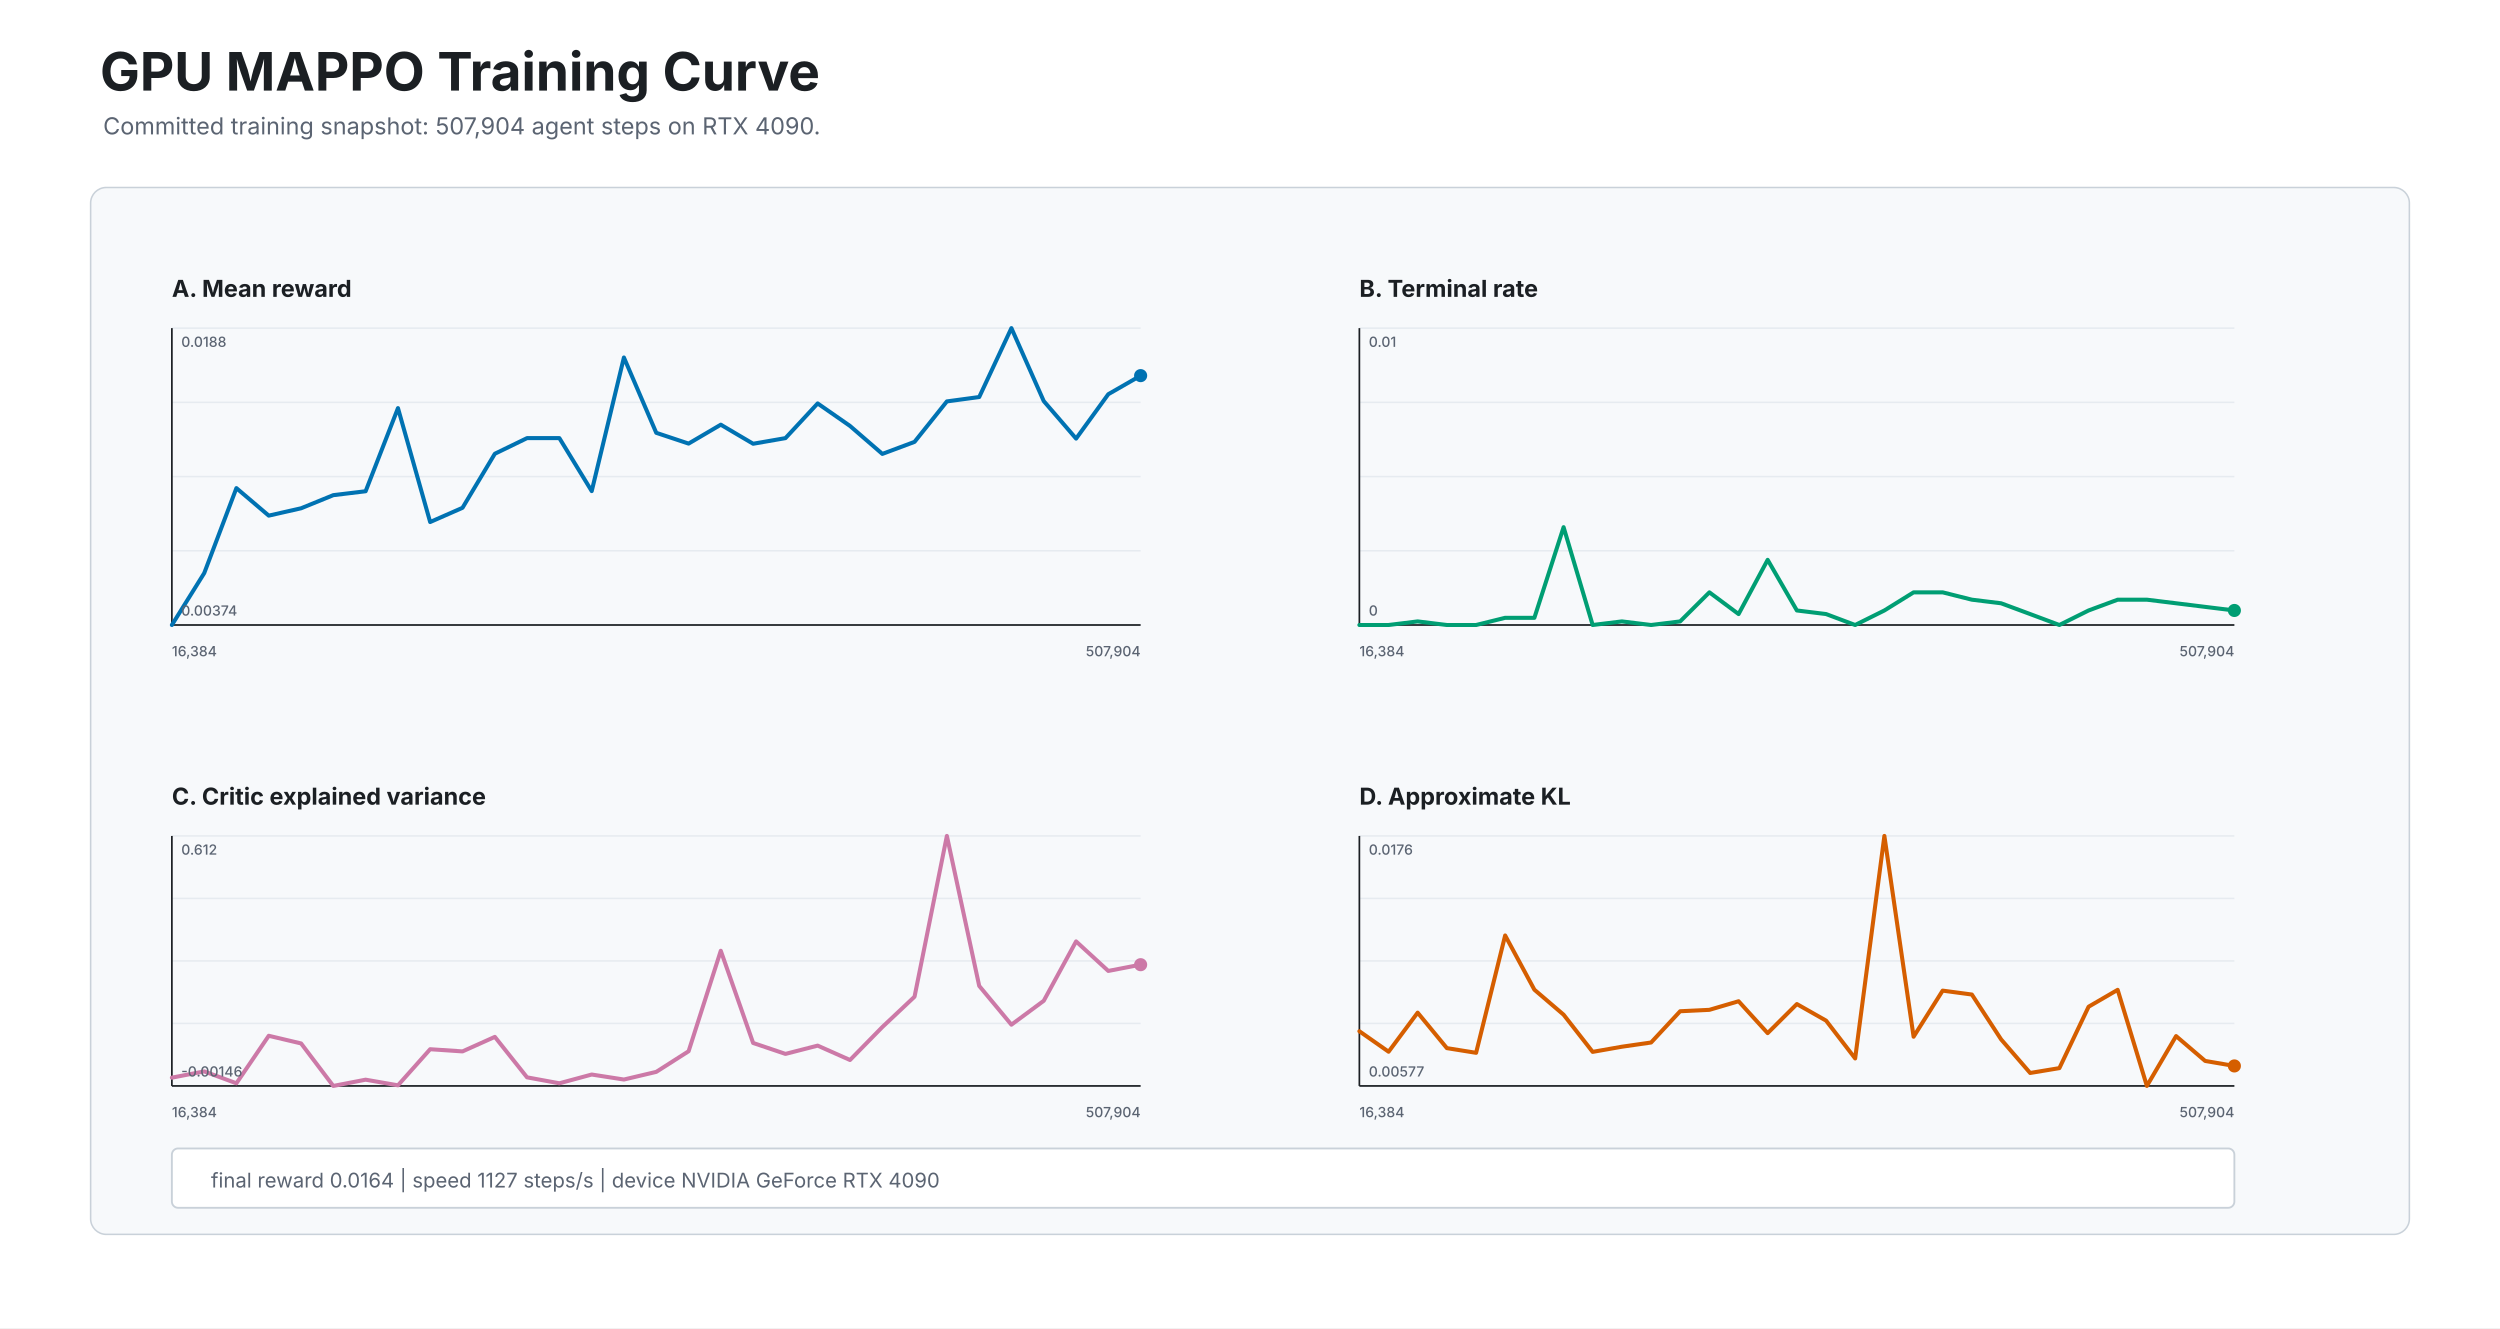
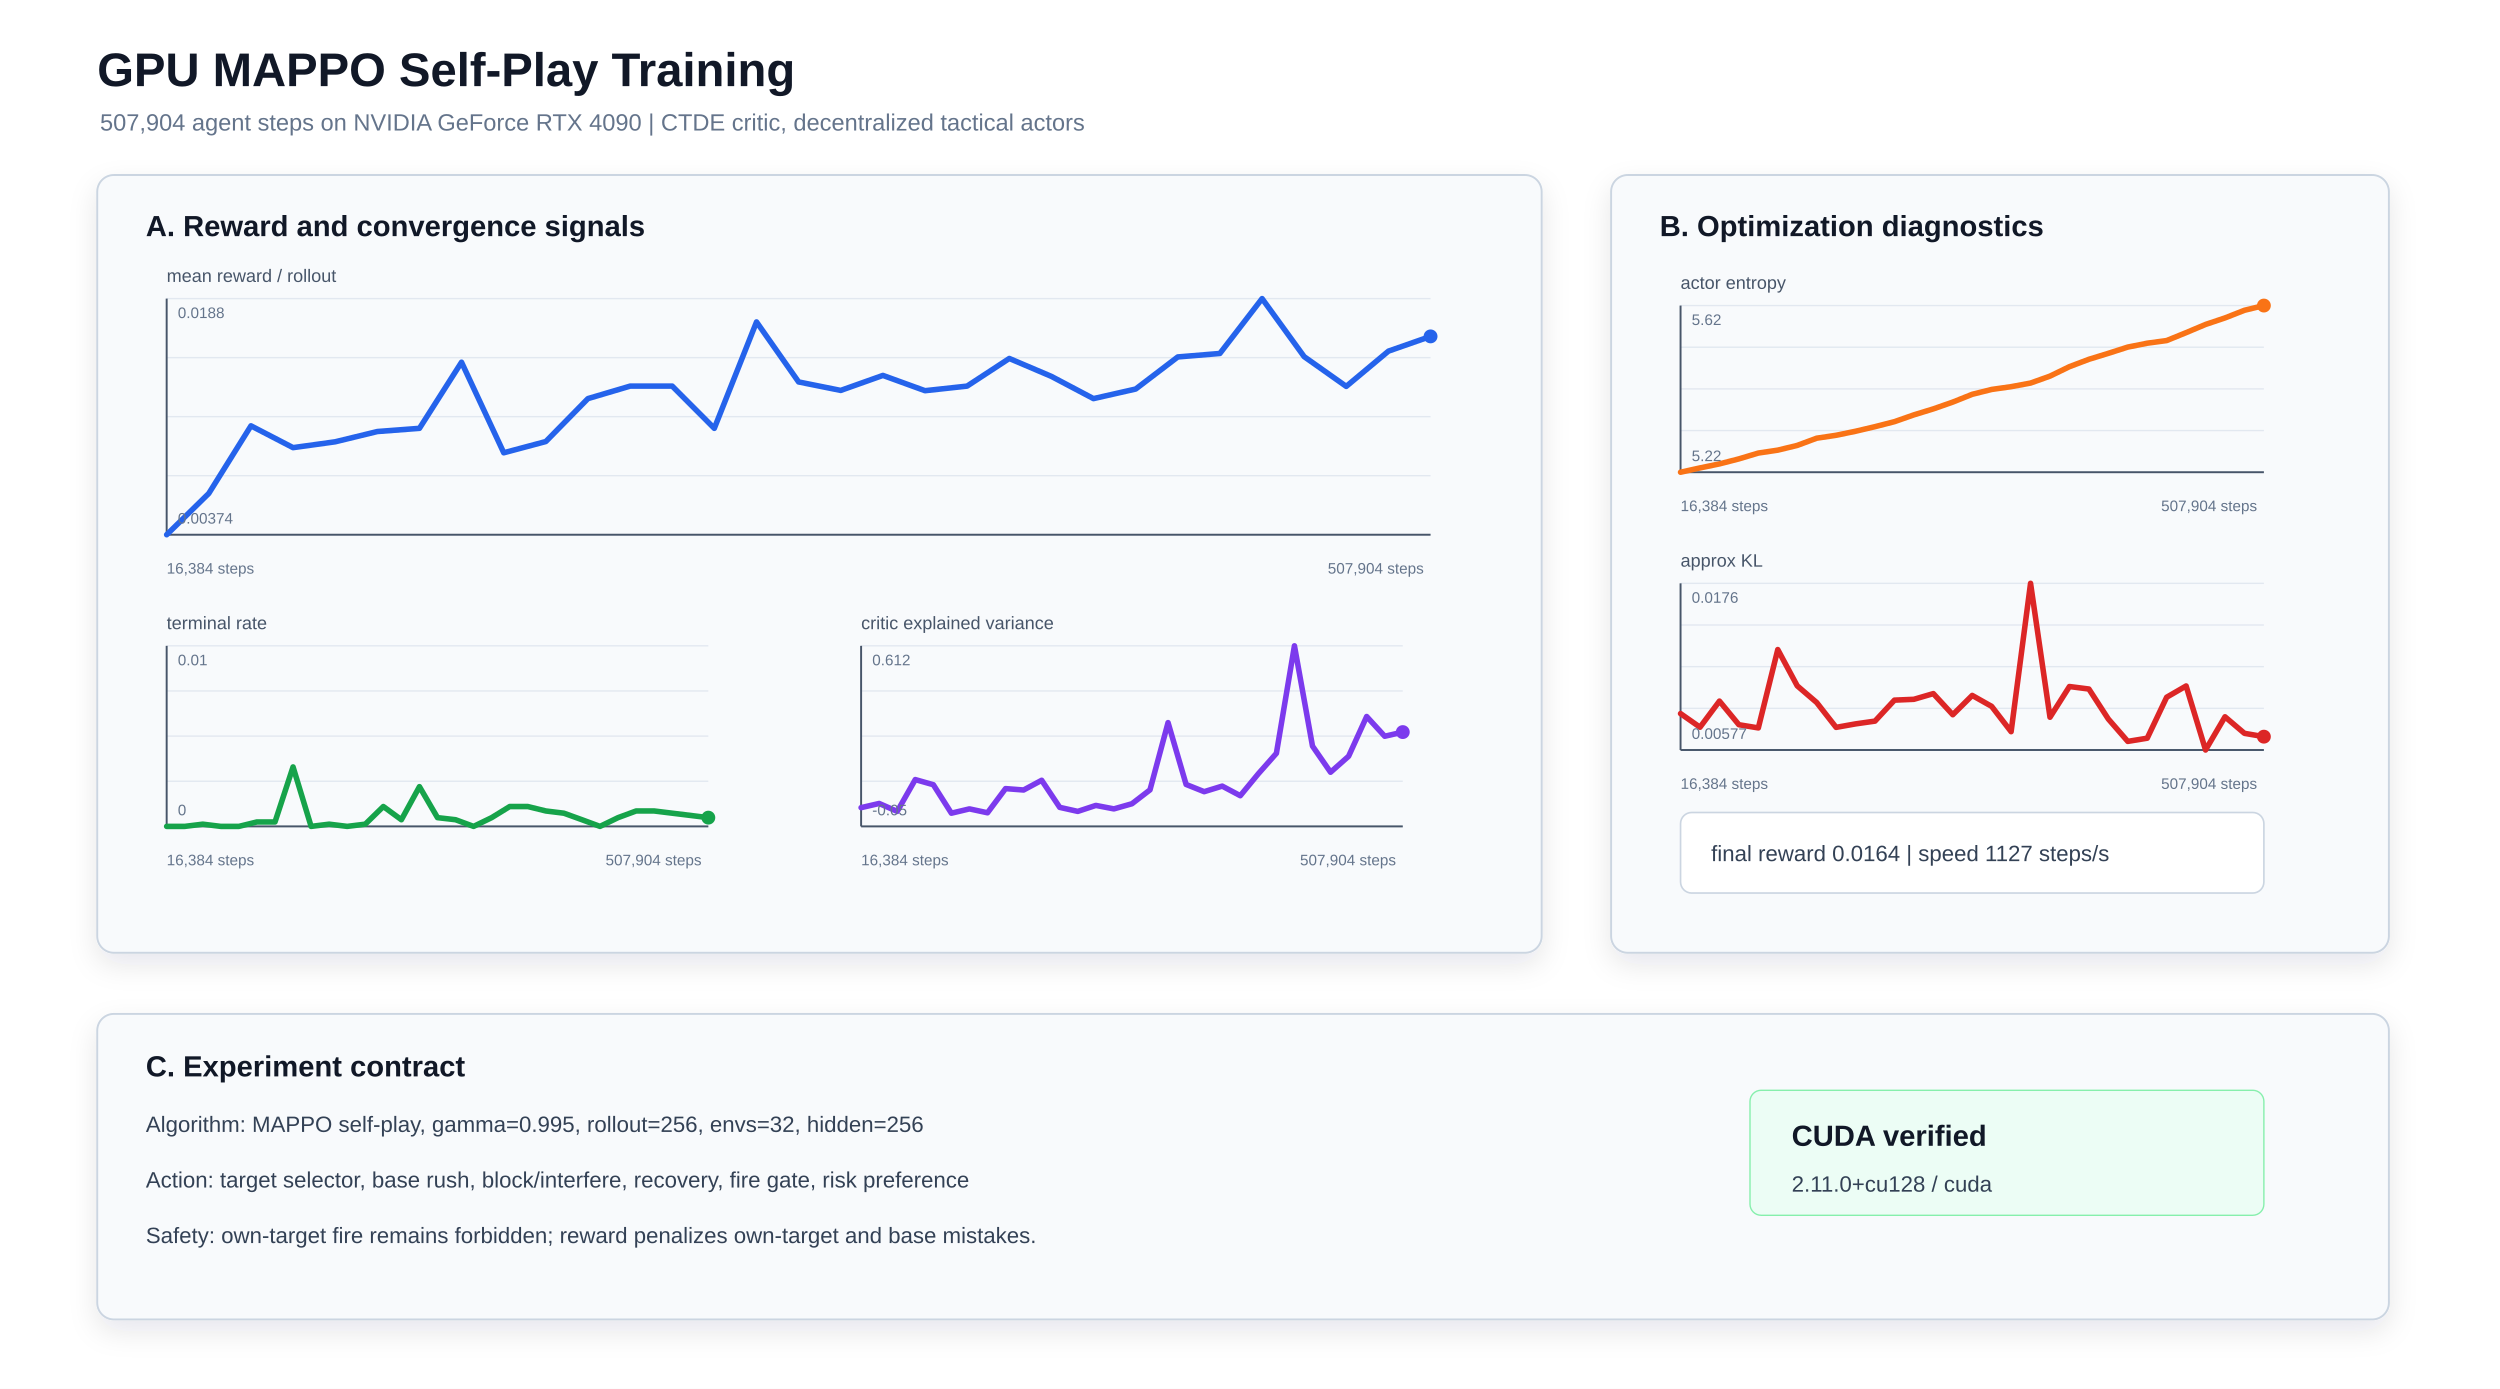
- <svg xmlns="http://www.w3.org/2000/svg" width="1600" height="850" viewBox="0 0 1600 850">
+ <svg xmlns="http://www.w3.org/2000/svg" width="1800" height="1000" viewBox="0 0 1800 1000">
  <defs>
-     <marker id="arrowGray" markerWidth="9" markerHeight="9" refX="8" refY="4.5" orient="auto">
-       <path d="M0 0 L9 4.5 L0 9 Z" fill="#7A869A" />
+     <marker id="arrow" markerWidth="10" markerHeight="10" refX="7" refY="3" orient="auto" markerUnits="strokeWidth">
+       <path d="M0,0 L0,6 L8,3 z" fill="#111827" />
    </marker>
-     <marker id="arrowBlue" markerWidth="9" markerHeight="9" refX="8" refY="4.5" orient="auto">
-       <path d="M0 0 L9 4.5 L0 9 Z" fill="#0072B2" />
-     </marker>
-     <marker id="arrowGreen" markerWidth="9" markerHeight="9" refX="8" refY="4.5" orient="auto">
-       <path d="M0 0 L9 4.5 L0 9 Z" fill="#009E73" />
-     </marker>
+     <filter id="softShadow" x="-20%" y="-20%" width="140%" height="140%">
+       <feDropShadow dx="0" dy="8" stdDeviation="10" flood-color="#0F172A" flood-opacity="0.10" />
+     </filter>
    <style>
-       text{font-family:Inter,Arial,Helvetica,sans-serif}
-       .title{font-size:34px;font-weight:700;fill:#1B1F23}
-       .subtitle{font-size:15px;font-weight:400;fill:#5B6472}
-       .label{font-size:15px;font-weight:650;fill:#1B1F23}
-       .body{font-size:13px;font-weight:400;fill:#5B6472}
-       .small{font-size:11px;font-weight:400;fill:#5B6472}
-       .tiny{font-size:9px;font-weight:500;fill:#5B6472}
-       .panel{fill:#fff;stroke:#C9D1D9;stroke-width:1.2}
-       .soft{fill:#F7F9FB;stroke:#C9D1D9;stroke-width:1}
-       .grid{stroke:#E6EBF0;stroke-width:1}
-       .axis{stroke:#1B1F23;stroke-width:1.1}
-       .wire{fill:none;stroke:#7A869A;stroke-width:1.8;marker-end:url(#arrowGray)}
-       .wireBlue{fill:none;stroke:#0072B2;stroke-width:2;marker-end:url(#arrowBlue)}
-       .wireGreen{fill:none;stroke:#009E73;stroke-width:2;marker-end:url(#arrowGreen)}
+       .title{font:700 34px Arial,Inter,sans-serif;fill:#111827}
+       .subtitle{font:400 17px Arial,Inter,sans-serif;fill:#64748B}
+       .h{font:700 21px Arial,Inter,sans-serif;fill:#111827}
+       .txt{font:400 16px Arial,Inter,sans-serif;fill:#334155}
+       .small{font:400 13px Arial,Inter,sans-serif;fill:#475569}
+       .tiny{font:400 11px Arial,Inter,sans-serif;fill:#64748B}
+       .panel{fill:#F8FAFC;stroke:#CBD5E1;stroke-width:1.4;rx:12;filter:url(#softShadow)}
+       .card{fill:#FFFFFF;stroke:#CBD5E1;stroke-width:1.2;rx:8}
+       .grid{stroke:#E2E8F0;stroke-width:1}
+       .axis{stroke:#475569;stroke-width:1.4}
      .dash{stroke-dasharray:6 6}
    </style>
  </defs>
-   <rect width="1600" height="850" fill="#FFFFFF" />
-   <text class="title" x="64" y="58">GPU MAPPO Training Curve</text>
-   <text class="subtitle" x="66" y="86">Committed training snapshot: 507,904 agent steps on RTX 4090.</text>
-   <rect class="soft" x="58.0" y="120.0" width="1484.0" height="670.0" rx="10.0" />
-   <text class="label" x="110.0" y="190.0" text-anchor="start">A. Mean reward</text>
-   <line class="grid" x1="110.0" y1="210.0" x2="730.0" y2="210.0" />
-   <line class="grid" x1="110.0" y1="257.5" x2="730.0" y2="257.5" />
-   <line class="grid" x1="110.0" y1="305.0" x2="730.0" y2="305.0" />
-   <line class="grid" x1="110.0" y1="352.5" x2="730.0" y2="352.5" />
-   <line class="grid" x1="110.0" y1="400.0" x2="730.0" y2="400.0" />
-   <line class="axis" x1="110.0" y1="400.0" x2="730.0" y2="400.0" />
-   <line class="axis" x1="110.0" y1="210.0" x2="110.0" y2="400.0" />
-   <polyline fill="none" stroke="#0072B2" stroke-width="2.6" stroke-linecap="round" stroke-linejoin="round" points="110.0,400.0 130.7,366.8 151.3,312.4 172.0,330.0 192.7,325.3 213.3,316.9 234.0,314.4 254.7,261.2 275.3,334.1 296.0,325.0 316.7,290.4 337.3,280.4 358.0,280.4 378.7,314.3 399.3,228.8 420.0,277.0 440.7,283.9 461.3,271.8 482.0,284.0 502.7,280.4 523.3,258.2 544.0,272.6 564.7,290.5 585.3,282.8 606.0,256.9 626.7,254.1 647.3,210.0 668.0,256.7 688.7,280.7 709.3,252.3 730.0,240.4" />
-   <circle cx="730.0" cy="240.4" r="4.2" fill="#0072B2" />
-   <text class="tiny" x="110.0" y="420.0" text-anchor="start">16,384</text>
-   <text class="tiny" x="730.0" y="420.0" text-anchor="end">507,904</text>
-   <text class="tiny" x="116.0" y="222.0" text-anchor="start">0.0188</text>
-   <text class="tiny" x="116.0" y="394.0" text-anchor="start">0.00374</text>
-   <text class="label" x="870.0" y="190.0" text-anchor="start">B. Terminal rate</text>
-   <line class="grid" x1="870.0" y1="210.0" x2="1430.0" y2="210.0" />
-   <line class="grid" x1="870.0" y1="257.5" x2="1430.0" y2="257.5" />
-   <line class="grid" x1="870.0" y1="305.0" x2="1430.0" y2="305.0" />
-   <line class="grid" x1="870.0" y1="352.5" x2="1430.0" y2="352.5" />
-   <line class="grid" x1="870.0" y1="400.0" x2="1430.0" y2="400.0" />
-   <line class="axis" x1="870.0" y1="400.0" x2="1430.0" y2="400.0" />
-   <line class="axis" x1="870.0" y1="210.0" x2="870.0" y2="400.0" />
-   <polyline fill="none" stroke="#009E73" stroke-width="2.6" stroke-linecap="round" stroke-linejoin="round" points="870.0,400.0 888.7,400.0 907.3,397.7 926.0,400.0 944.7,400.0 963.3,395.4 982.0,395.4 1000.7,337.4 1019.3,400.0 1038.0,397.7 1056.7,400.0 1075.3,397.7 1094.0,379.1 1112.7,393.0 1131.3,358.3 1150.0,390.7 1168.7,393.0 1187.3,400.0 1206.0,390.7 1224.7,379.1 1243.3,379.1 1262.0,383.8 1280.7,386.1 1299.3,393.0 1318.0,400.0 1336.7,390.7 1355.3,383.8 1374.0,383.8 1392.7,386.1 1411.3,388.4 1430.0,390.7" />
-   <circle cx="1430.0" cy="390.7" r="4.2" fill="#009E73" />
-   <text class="tiny" x="870.0" y="420.0" text-anchor="start">16,384</text>
-   <text class="tiny" x="1430.0" y="420.0" text-anchor="end">507,904</text>
-   <text class="tiny" x="876.0" y="222.0" text-anchor="start">0.01</text>
-   <text class="tiny" x="876.0" y="394.0" text-anchor="start">0</text>
-   <text class="label" x="110.0" y="515.0" text-anchor="start">C. Critic explained variance</text>
-   <line class="grid" x1="110.0" y1="535.0" x2="730.0" y2="535.0" />
-   <line class="grid" x1="110.0" y1="575.0" x2="730.0" y2="575.0" />
-   <line class="grid" x1="110.0" y1="615.0" x2="730.0" y2="615.0" />
-   <line class="grid" x1="110.0" y1="655.0" x2="730.0" y2="655.0" />
-   <line class="grid" x1="110.0" y1="695.0" x2="730.0" y2="695.0" />
-   <line class="axis" x1="110.0" y1="695.0" x2="730.0" y2="695.0" />
-   <line class="axis" x1="110.0" y1="535.0" x2="110.0" y2="695.0" />
-   <polyline fill="none" stroke="#CC79A7" stroke-width="2.6" stroke-linecap="round" stroke-linejoin="round" points="110.0,689.7 130.7,685.7 151.3,693.3 172.0,662.9 192.7,667.8 213.3,695.0 234.0,691.0 254.7,694.6 275.3,671.5 296.0,672.9 316.7,663.6 337.3,689.5 358.0,693.3 378.7,687.7 399.3,690.9 420.0,686.0 440.7,672.8 461.3,608.5 482.0,667.5 502.7,674.5 523.3,669.2 544.0,678.4 564.7,657.3 585.3,637.9 606.0,535.0 626.7,631.0 647.3,655.8 668.0,640.5 688.7,602.5 709.3,621.4 730.0,617.4" />
-   <circle cx="730.0" cy="617.4" r="4.2" fill="#CC79A7" />
-   <text class="tiny" x="110.0" y="715.0" text-anchor="start">16,384</text>
-   <text class="tiny" x="730.0" y="715.0" text-anchor="end">507,904</text>
-   <text class="tiny" x="116.0" y="547.0" text-anchor="start">0.612</text>
-   <text class="tiny" x="116.0" y="689.0" text-anchor="start">-0.00146</text>
-   <text class="label" x="870.0" y="515.0" text-anchor="start">D. Approximate KL</text>
-   <line class="grid" x1="870.0" y1="535.0" x2="1430.0" y2="535.0" />
-   <line class="grid" x1="870.0" y1="575.0" x2="1430.0" y2="575.0" />
-   <line class="grid" x1="870.0" y1="615.0" x2="1430.0" y2="615.0" />
-   <line class="grid" x1="870.0" y1="655.0" x2="1430.0" y2="655.0" />
-   <line class="grid" x1="870.0" y1="695.0" x2="1430.0" y2="695.0" />
-   <line class="axis" x1="870.0" y1="695.0" x2="1430.0" y2="695.0" />
-   <line class="axis" x1="870.0" y1="535.0" x2="870.0" y2="695.0" />
-   <polyline fill="none" stroke="#D55E00" stroke-width="2.6" stroke-linecap="round" stroke-linejoin="round" points="870.0,660.0 888.7,673.1 907.3,648.1 926.0,670.8 944.7,673.8 963.3,598.7 982.0,633.4 1000.7,649.4 1019.3,673.2 1038.0,669.9 1056.7,667.2 1075.3,647.2 1094.0,646.3 1112.7,640.8 1131.3,661.2 1150.0,642.6 1168.7,653.2 1187.3,677.4 1206.0,535.0 1224.7,663.5 1243.3,634.0 1262.0,636.5 1280.7,665.2 1299.3,686.7 1318.0,683.6 1336.7,644.3 1355.3,633.5 1374.0,695.0 1392.7,663.1 1411.3,679.0 1430.0,682.2" />
-   <circle cx="1430.0" cy="682.2" r="4.2" fill="#D55E00" />
-   <text class="tiny" x="870.0" y="715.0" text-anchor="start">16,384</text>
-   <text class="tiny" x="1430.0" y="715.0" text-anchor="end">507,904</text>
-   <text class="tiny" x="876.0" y="547.0" text-anchor="start">0.0176</text>
-   <text class="tiny" x="876.0" y="689.0" text-anchor="start">0.00577</text>
-   <rect class="panel" x="110.0" y="735.0" width="1320.0" height="38.0" rx="4.0" />
-   <text class="body" x="135.0" y="760.0" text-anchor="start">final reward 0.0164 | speed 1127 steps/s | device NVIDIA GeForce RTX 4090</text>
+   <rect width="1800" height="1000" fill="#FFFFFF" />
+   <text class="title" x="70" y="62">GPU MAPPO Self-Play Training</text>
+   <text class="subtitle" x="72" y="94">507,904 agent steps on NVIDIA GeForce RTX 4090 | CTDE critic, decentralized tactical actors</text>
+   <rect class="panel" x="70" y="126" width="1040" height="560" />
+   <text class="h" x="105" y="170">A. Reward and convergence signals</text>
+   <line class="grid" x1="120" y1="215.0" x2="1030" y2="215.0" />
+   <line class="grid" x1="120" y1="257.5" x2="1030" y2="257.5" />
+   <line class="grid" x1="120" y1="300.0" x2="1030" y2="300.0" />
+   <line class="grid" x1="120" y1="342.5" x2="1030" y2="342.5" />
+   <line class="grid" x1="120" y1="385.0" x2="1030" y2="385.0" />
+   <line class="axis" x1="120" y1="385" x2="1030" y2="385" />
+   <line class="axis" x1="120" y1="215" x2="120" y2="385" />
+   <polyline fill="none" stroke="#2563EB" stroke-width="4" stroke-linejoin="round" stroke-linecap="round" points="120.0,385.0 150.3,355.3 180.7,306.6 211.0,322.3 241.3,318.1 271.7,310.7 302.0,308.4 332.3,260.8 362.7,326.0 393.0,317.9 423.3,287.0 453.7,278.0 484.0,278.0 514.3,308.4 544.7,231.8 575.0,275.0 605.3,281.1 635.7,270.3 666.0,281.3 696.3,278.0 726.7,258.1 757.0,271.0 787.3,287.0 817.7,280.1 848.0,257.0 878.3,254.5 908.7,215.0 939.0,256.8 969.3,278.2 999.7,252.8 1030.0,242.2" />
+   <circle cx="1030.0" cy="242.2" r="5" fill="#2563EB" />
+   <text class="small" x="120" y="203">mean reward / rollout</text>
+   <text class="tiny" x="120" y="413">16,384 steps</text>
+   <text class="tiny" x="956" y="413">507,904 steps</text>
+   <text class="tiny" x="128" y="229">0.0188</text>
+   <text class="tiny" x="128" y="377">0.00374</text>
+   <line class="grid" x1="120" y1="465.0" x2="510" y2="465.0" />
+   <line class="grid" x1="120" y1="497.5" x2="510" y2="497.5" />
+   <line class="grid" x1="120" y1="530.0" x2="510" y2="530.0" />
+   <line class="grid" x1="120" y1="562.5" x2="510" y2="562.5" />
+   <line class="grid" x1="120" y1="595.0" x2="510" y2="595.0" />
+   <line class="axis" x1="120" y1="595" x2="510" y2="595" />
+   <line class="axis" x1="120" y1="465" x2="120" y2="595" />
+   <polyline fill="none" stroke="#16A34A" stroke-width="4" stroke-linejoin="round" stroke-linecap="round" points="120.0,595.0 133.0,595.0 146.0,593.4 159.0,595.0 172.0,595.0 185.0,591.8 198.0,591.8 211.0,552.2 224.0,595.0 237.0,593.4 250.0,595.0 263.0,593.4 276.0,580.7 289.0,590.2 302.0,566.4 315.0,588.7 328.0,590.2 341.0,595.0 354.0,588.7 367.0,580.7 380.0,580.7 393.0,583.9 406.0,585.5 419.0,590.2 432.0,595.0 445.0,588.7 458.0,583.9 471.0,583.9 484.0,585.5 497.0,587.1 510.0,588.7" />
+   <circle cx="510.0" cy="588.7" r="5" fill="#16A34A" />
+   <text class="small" x="120" y="453">terminal rate</text>
+   <text class="tiny" x="120" y="623">16,384 steps</text>
+   <text class="tiny" x="436" y="623">507,904 steps</text>
+   <text class="tiny" x="128" y="479">0.01</text>
+   <text class="tiny" x="128" y="587">0</text>
+   <line class="grid" x1="620" y1="465.0" x2="1010" y2="465.0" />
+   <line class="grid" x1="620" y1="497.5" x2="1010" y2="497.5" />
+   <line class="grid" x1="620" y1="530.0" x2="1010" y2="530.0" />
+   <line class="grid" x1="620" y1="562.5" x2="1010" y2="562.5" />
+   <line class="grid" x1="620" y1="595.0" x2="1010" y2="595.0" />
+   <line class="axis" x1="620" y1="595" x2="1010" y2="595" />
+   <line class="axis" x1="620" y1="465" x2="620" y2="595" />
+   <polyline fill="none" stroke="#7C3AED" stroke-width="4" stroke-linejoin="round" stroke-linecap="round" points="620.0,581.5 633.0,578.5 646.0,584.2 659.0,561.3 672.0,565.0 685.0,585.5 698.0,582.4 711.0,585.2 724.0,567.8 737.0,568.8 750.0,561.8 763.0,581.3 776.0,584.2 789.0,579.9 802.0,582.4 815.0,578.7 828.0,568.7 841.0,520.3 854.0,564.8 867.0,570.0 880.0,566.0 893.0,572.9 906.0,557.1 919.0,542.4 932.0,465.0 945.0,537.2 958.0,556.0 971.0,544.5 984.0,515.9 997.0,530.1 1010.0,527.1" />
+   <circle cx="1010.0" cy="527.1" r="5" fill="#7C3AED" />
+   <text class="small" x="620" y="453">critic explained variance</text>
+   <text class="tiny" x="620" y="623">16,384 steps</text>
+   <text class="tiny" x="936" y="623">507,904 steps</text>
+   <text class="tiny" x="628" y="479">0.612</text>
+   <text class="tiny" x="628" y="587">-0.05</text>
+   <rect class="panel" x="1160" y="126" width="560" height="560" />
+   <text class="h" x="1195" y="170">B. Optimization diagnostics</text>
+   <line class="grid" x1="1210" y1="220.0" x2="1630" y2="220.0" />
+   <line class="grid" x1="1210" y1="250.0" x2="1630" y2="250.0" />
+   <line class="grid" x1="1210" y1="280.0" x2="1630" y2="280.0" />
+   <line class="grid" x1="1210" y1="310.0" x2="1630" y2="310.0" />
+   <line class="grid" x1="1210" y1="340.0" x2="1630" y2="340.0" />
+   <line class="axis" x1="1210" y1="340" x2="1630" y2="340" />
+   <line class="axis" x1="1210" y1="220" x2="1210" y2="340" />
+   <polyline fill="none" stroke="#F97316" stroke-width="4" stroke-linejoin="round" stroke-linecap="round" points="1210.0,340.0 1224.0,336.9 1238.0,334.0 1252.0,330.4 1266.0,326.2 1280.0,324.1 1294.0,320.7 1308.0,315.5 1322.0,313.4 1336.0,310.5 1350.0,307.2 1364.0,303.6 1378.0,298.7 1392.0,294.4 1406.0,289.5 1420.0,283.9 1434.0,280.4 1448.0,278.4 1462.0,275.8 1476.0,270.8 1490.0,264.0 1504.0,258.7 1518.0,254.4 1532.0,249.9 1546.0,247.1 1560.0,245.2 1574.0,239.5 1588.0,233.6 1602.0,228.9 1616.0,223.4 1630.0,220.0" />
+   <circle cx="1630.0" cy="220.0" r="5" fill="#F97316" />
+   <text class="small" x="1210" y="208">actor entropy</text>
+   <text class="tiny" x="1210" y="368">16,384 steps</text>
+   <text class="tiny" x="1556" y="368">507,904 steps</text>
+   <text class="tiny" x="1218" y="234">5.62</text>
+   <text class="tiny" x="1218" y="332">5.22</text>
+   <line class="grid" x1="1210" y1="420.0" x2="1630" y2="420.0" />
+   <line class="grid" x1="1210" y1="450.0" x2="1630" y2="450.0" />
+   <line class="grid" x1="1210" y1="480.0" x2="1630" y2="480.0" />
+   <line class="grid" x1="1210" y1="510.0" x2="1630" y2="510.0" />
+   <line class="grid" x1="1210" y1="540.0" x2="1630" y2="540.0" />
+   <line class="axis" x1="1210" y1="540" x2="1630" y2="540" />
+   <line class="axis" x1="1210" y1="420" x2="1210" y2="540" />
+   <polyline fill="none" stroke="#DC2626" stroke-width="4" stroke-linejoin="round" stroke-linecap="round" points="1210.0,513.8 1224.0,523.6 1238.0,504.8 1252.0,521.8 1266.0,524.1 1280.0,467.7 1294.0,493.8 1308.0,505.8 1322.0,523.7 1336.0,521.2 1350.0,519.2 1364.0,504.1 1378.0,503.5 1392.0,499.4 1406.0,514.6 1420.0,500.7 1434.0,508.6 1448.0,526.8 1462.0,420.0 1476.0,516.4 1490.0,494.3 1504.0,496.1 1518.0,517.7 1532.0,533.8 1546.0,531.5 1560.0,502.0 1574.0,493.9 1588.0,540.0 1602.0,516.1 1616.0,528.0 1630.0,530.4" />
+   <circle cx="1630.0" cy="530.4" r="5" fill="#DC2626" />
+   <text class="small" x="1210" y="408">approx KL</text>
+   <text class="tiny" x="1210" y="568">16,384 steps</text>
+   <text class="tiny" x="1556" y="568">507,904 steps</text>
+   <text class="tiny" x="1218" y="434">0.0176</text>
+   <text class="tiny" x="1218" y="532">0.00577</text>
+   <rect class="card" x="1210" y="585" width="420" height="58" />
+   <text class="txt" x="1232" y="620">final reward 0.0164 | speed 1127 steps/s</text>
+   <rect class="panel" x="70" y="730" width="1650" height="220" />
+   <text class="h" x="105" y="775">C. Experiment contract</text>
+   <text class="txt" x="105" y="815">Algorithm: MAPPO self-play, gamma=0.995, rollout=256, envs=32, hidden=256</text>
+   <text class="txt" x="105" y="855">Action: target selector, base rush, block/interfere, recovery, fire gate, risk preference</text>
+   <text class="txt" x="105" y="895">Safety: own-target fire remains forbidden; reward penalizes own-target and base mistakes.</text>
+   <rect x="1260" y="785" width="370" height="90" rx="8" fill="#ECFDF5" stroke="#86EFAC" />
+   <text class="h" x="1290" y="825" fill="#16A34A">CUDA verified</text>
+   <text class="txt" x="1290" y="858">2.11.0+cu128 / cuda</text>
</svg>
